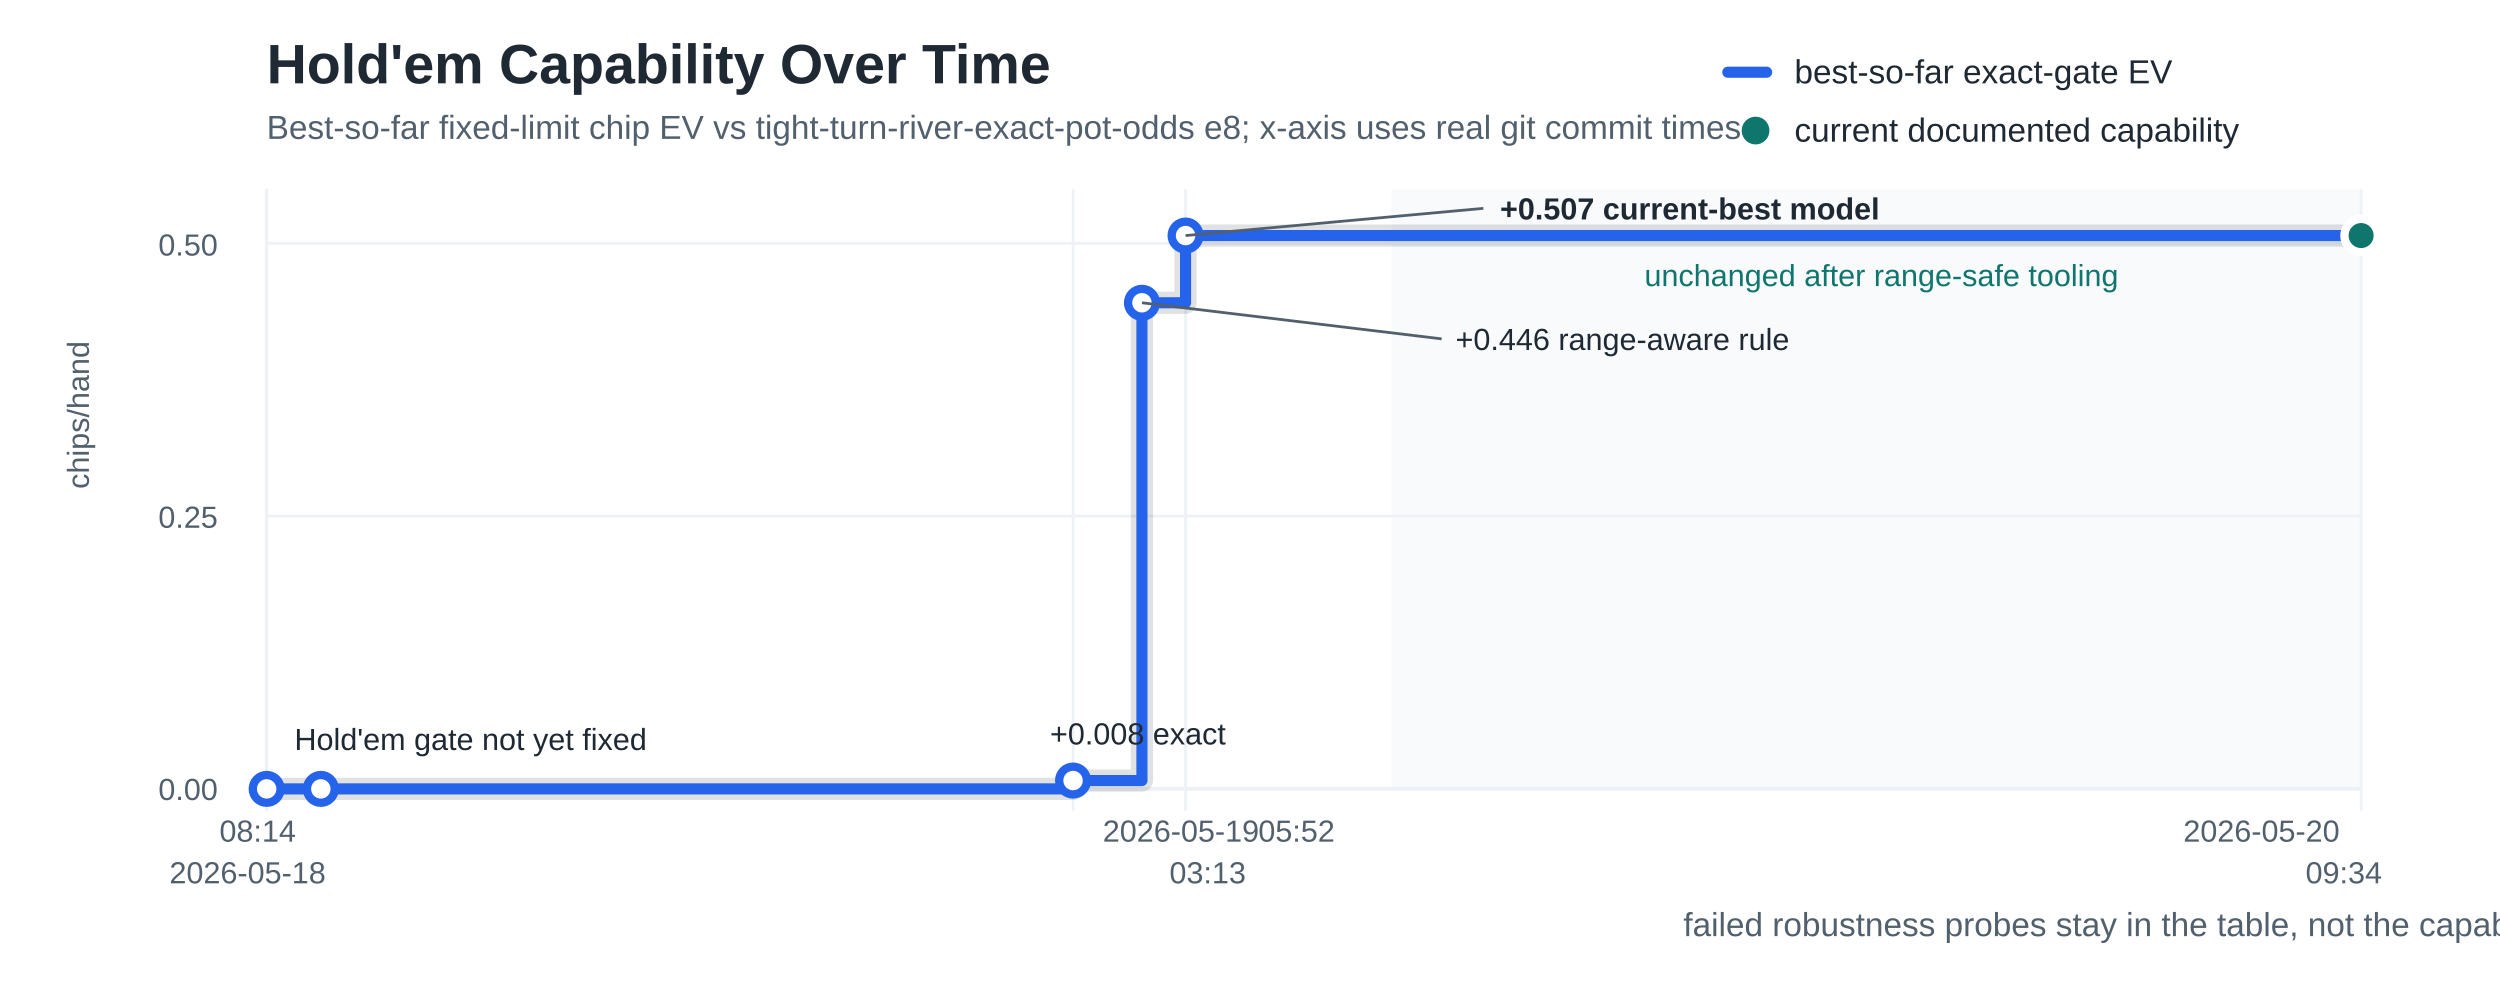
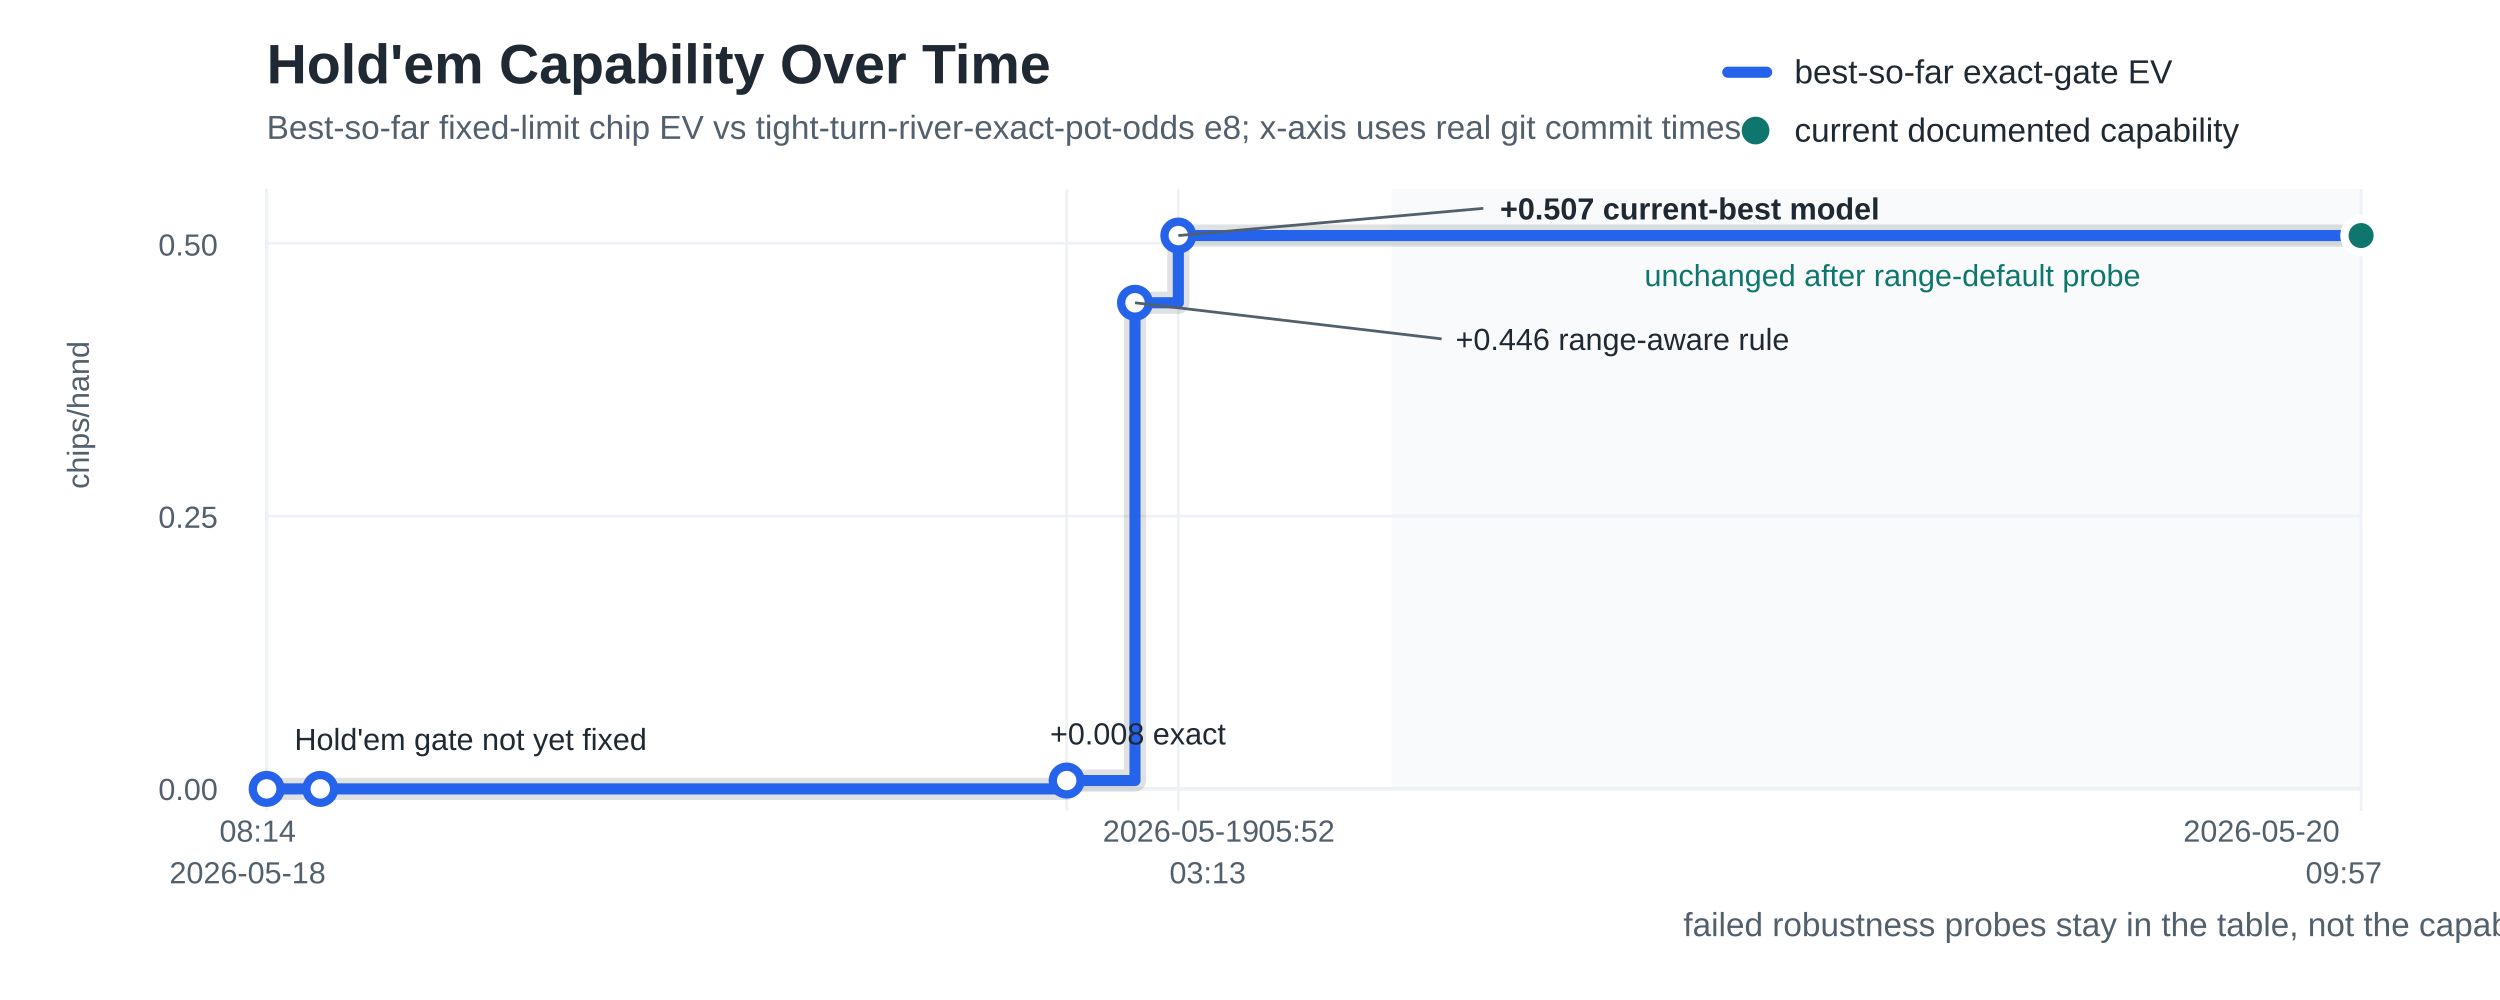
<svg xmlns="http://www.w3.org/2000/svg" width="900" height="360" viewBox="0 0 900 360" role="img" aria-labelledby="title desc">
  <rect width="900" height="360" fill="#ffffff" />
  <rect x="501" y="68" width="349" height="216" fill="#f8fafc" />
  <text x="96" y="30" font-family="Arial, Helvetica, sans-serif" font-size="20" font-weight="700" fill="#1f2933">Hold'em Capability Over Time</text>
  <text x="96" y="50" font-family="Arial, Helvetica, sans-serif" font-size="12" fill="#52606d">Best-so-far fixed-limit chip EV vs tight-turn-river-exact-pot-odds e8; x-axis uses real git commit times</text>
  <g stroke="#d9e2ec" stroke-width="1">
    <line x1="96" y1="284" x2="850" y2="284" />
    <line x1="96" y1="68" x2="96" y2="284" />
  </g>
  <g font-family="Arial, Helvetica, sans-serif" font-size="11" fill="#52606d">
    <line x1="96" y1="284.0" x2="850" y2="284.0" stroke="#eef2f6" stroke-width="1" />
    <text x="57" y="288">0.00</text>
    <line x1="96" y1="185.8" x2="850" y2="185.8" stroke="#eef2f6" stroke-width="1" />
    <text x="57" y="190">0.25</text>
    <line x1="96" y1="87.6" x2="850" y2="87.6" stroke="#eef2f6" stroke-width="1" />
    <text x="57" y="92">0.50</text>
    <text x="32" y="176" transform="rotate(-90 32 176)">chips/hand</text>
  </g>
  <g stroke="#eef2f6" stroke-width="1">
    <line x1="96.0" y1="68" x2="96.0" y2="292" />
-     <line x1="386.3" y1="68" x2="386.3" y2="292" />
-     <line x1="426.8" y1="68" x2="426.8" y2="292" />
+     <line x1="384.0" y1="68" x2="384.0" y2="292" />
+     <line x1="424.2" y1="68" x2="424.2" y2="292" />
    <line x1="850.0" y1="68" x2="850.0" y2="292" />
  </g>
-   <path d="M 96.0 284.0 L 115.5 284.0 L 115.5 284.0 L 386.3 284.0 L 386.3 281.0 L 411.1 281.0 L 411.1 109.0 L 426.8 109.0 L 426.8 84.8 L 850.0 84.8 L 850.0 84.8" fill="none" stroke="#1f2933" stroke-opacity="0.14" stroke-width="8" stroke-linecap="round" stroke-linejoin="round" />
-   <path d="M 96.0 284.0 L 115.5 284.0 L 115.5 284.0 L 386.3 284.0 L 386.3 281.0 L 411.1 281.0 L 411.1 109.0 L 426.8 109.0 L 426.8 84.8 L 850.0 84.8 L 850.0 84.8" fill="none" stroke="#2563eb" stroke-width="4" stroke-linecap="round" stroke-linejoin="round" />
+   <path d="M 96.0 284.0 L 115.3 284.0 L 115.3 284.0 L 384.0 284.0 L 384.0 281.0 L 408.6 281.0 L 408.6 109.0 L 424.2 109.0 L 424.2 84.8 L 850.0 84.8 L 850.0 84.8" fill="none" stroke="#1f2933" stroke-opacity="0.14" stroke-width="8" stroke-linecap="round" stroke-linejoin="round" />
+   <path d="M 96.0 284.0 L 115.3 284.0 L 115.3 284.0 L 384.0 284.0 L 384.0 281.0 L 408.6 281.0 L 408.6 109.0 L 424.2 109.0 L 424.2 84.8 L 850.0 84.8 L 850.0 84.8" fill="none" stroke="#2563eb" stroke-width="4" stroke-linecap="round" stroke-linejoin="round" />
  <g fill="#ffffff" stroke="#2563eb" stroke-width="3">
    <circle cx="96.0" cy="284.0" r="5" />
-     <circle cx="115.5" cy="284.0" r="5" />
-     <circle cx="386.3" cy="281.0" r="5" />
-     <circle cx="411.1" cy="109.0" r="5" />
-     <circle cx="426.8" cy="84.8" r="5" />
+     <circle cx="115.3" cy="284.0" r="5" />
+     <circle cx="384.0" cy="281.0" r="5" />
+     <circle cx="408.6" cy="109.0" r="5" />
+     <circle cx="424.2" cy="84.8" r="5" />
  </g>
  <circle cx="850.0" cy="84.8" r="6" fill="#0f766e" stroke="#ffffff" stroke-width="3" />
  <g font-family="Arial, Helvetica, sans-serif" font-size="11" fill="#1f2933">
    <text x="106" y="270">Hold'em gate not yet fixed</text>
    <text x="378" y="268">+0.008 exact</text>
-     <line x1="411.1" y1="109.0" x2="519" y2="122" stroke="#52606d" stroke-width="1" />
+     <line x1="408.6" y1="109.0" x2="519" y2="122" stroke="#52606d" stroke-width="1" />
    <text x="524" y="126">+0.446 range-aware rule</text>
-     <line x1="426.8" y1="84.8" x2="534" y2="75" stroke="#52606d" stroke-width="1" />
+     <line x1="424.2" y1="84.8" x2="534" y2="75" stroke="#52606d" stroke-width="1" />
    <text x="540" y="79" font-weight="700">+0.507 current-best model</text>
-     <text x="592" y="103" fill="#0f766e">unchanged after range-safe tooling</text>
+     <text x="592" y="103" fill="#0f766e">unchanged after range-default probe</text>
  </g>
  <g font-family="Arial, Helvetica, sans-serif" font-size="11" fill="#52606d">
    <text x="61" y="318">2026-05-18</text>
    <text x="79" y="303">08:14</text>
    <text x="397" y="303">2026-05-19</text>
    <text x="421" y="318">03:13</text>
    <text x="453" y="303">05:52</text>
    <text x="786" y="303">2026-05-20</text>
-     <text x="830" y="318">09:34</text>
+     <text x="830" y="318">09:57</text>
  </g>
  <g font-family="Arial, Helvetica, sans-serif" font-size="12" fill="#1f2933">
    <rect x="620" y="24" width="18" height="4" fill="#2563eb" rx="2" />
    <text x="646" y="30">best-so-far exact-gate EV</text>
    <circle cx="632" cy="47" r="5" fill="#0f766e" />
    <text x="646" y="51">current documented capability</text>
    <text x="606" y="337" fill="#52606d">failed robustness probes stay in the table, not the capability line</text>
  </g>
</svg>
